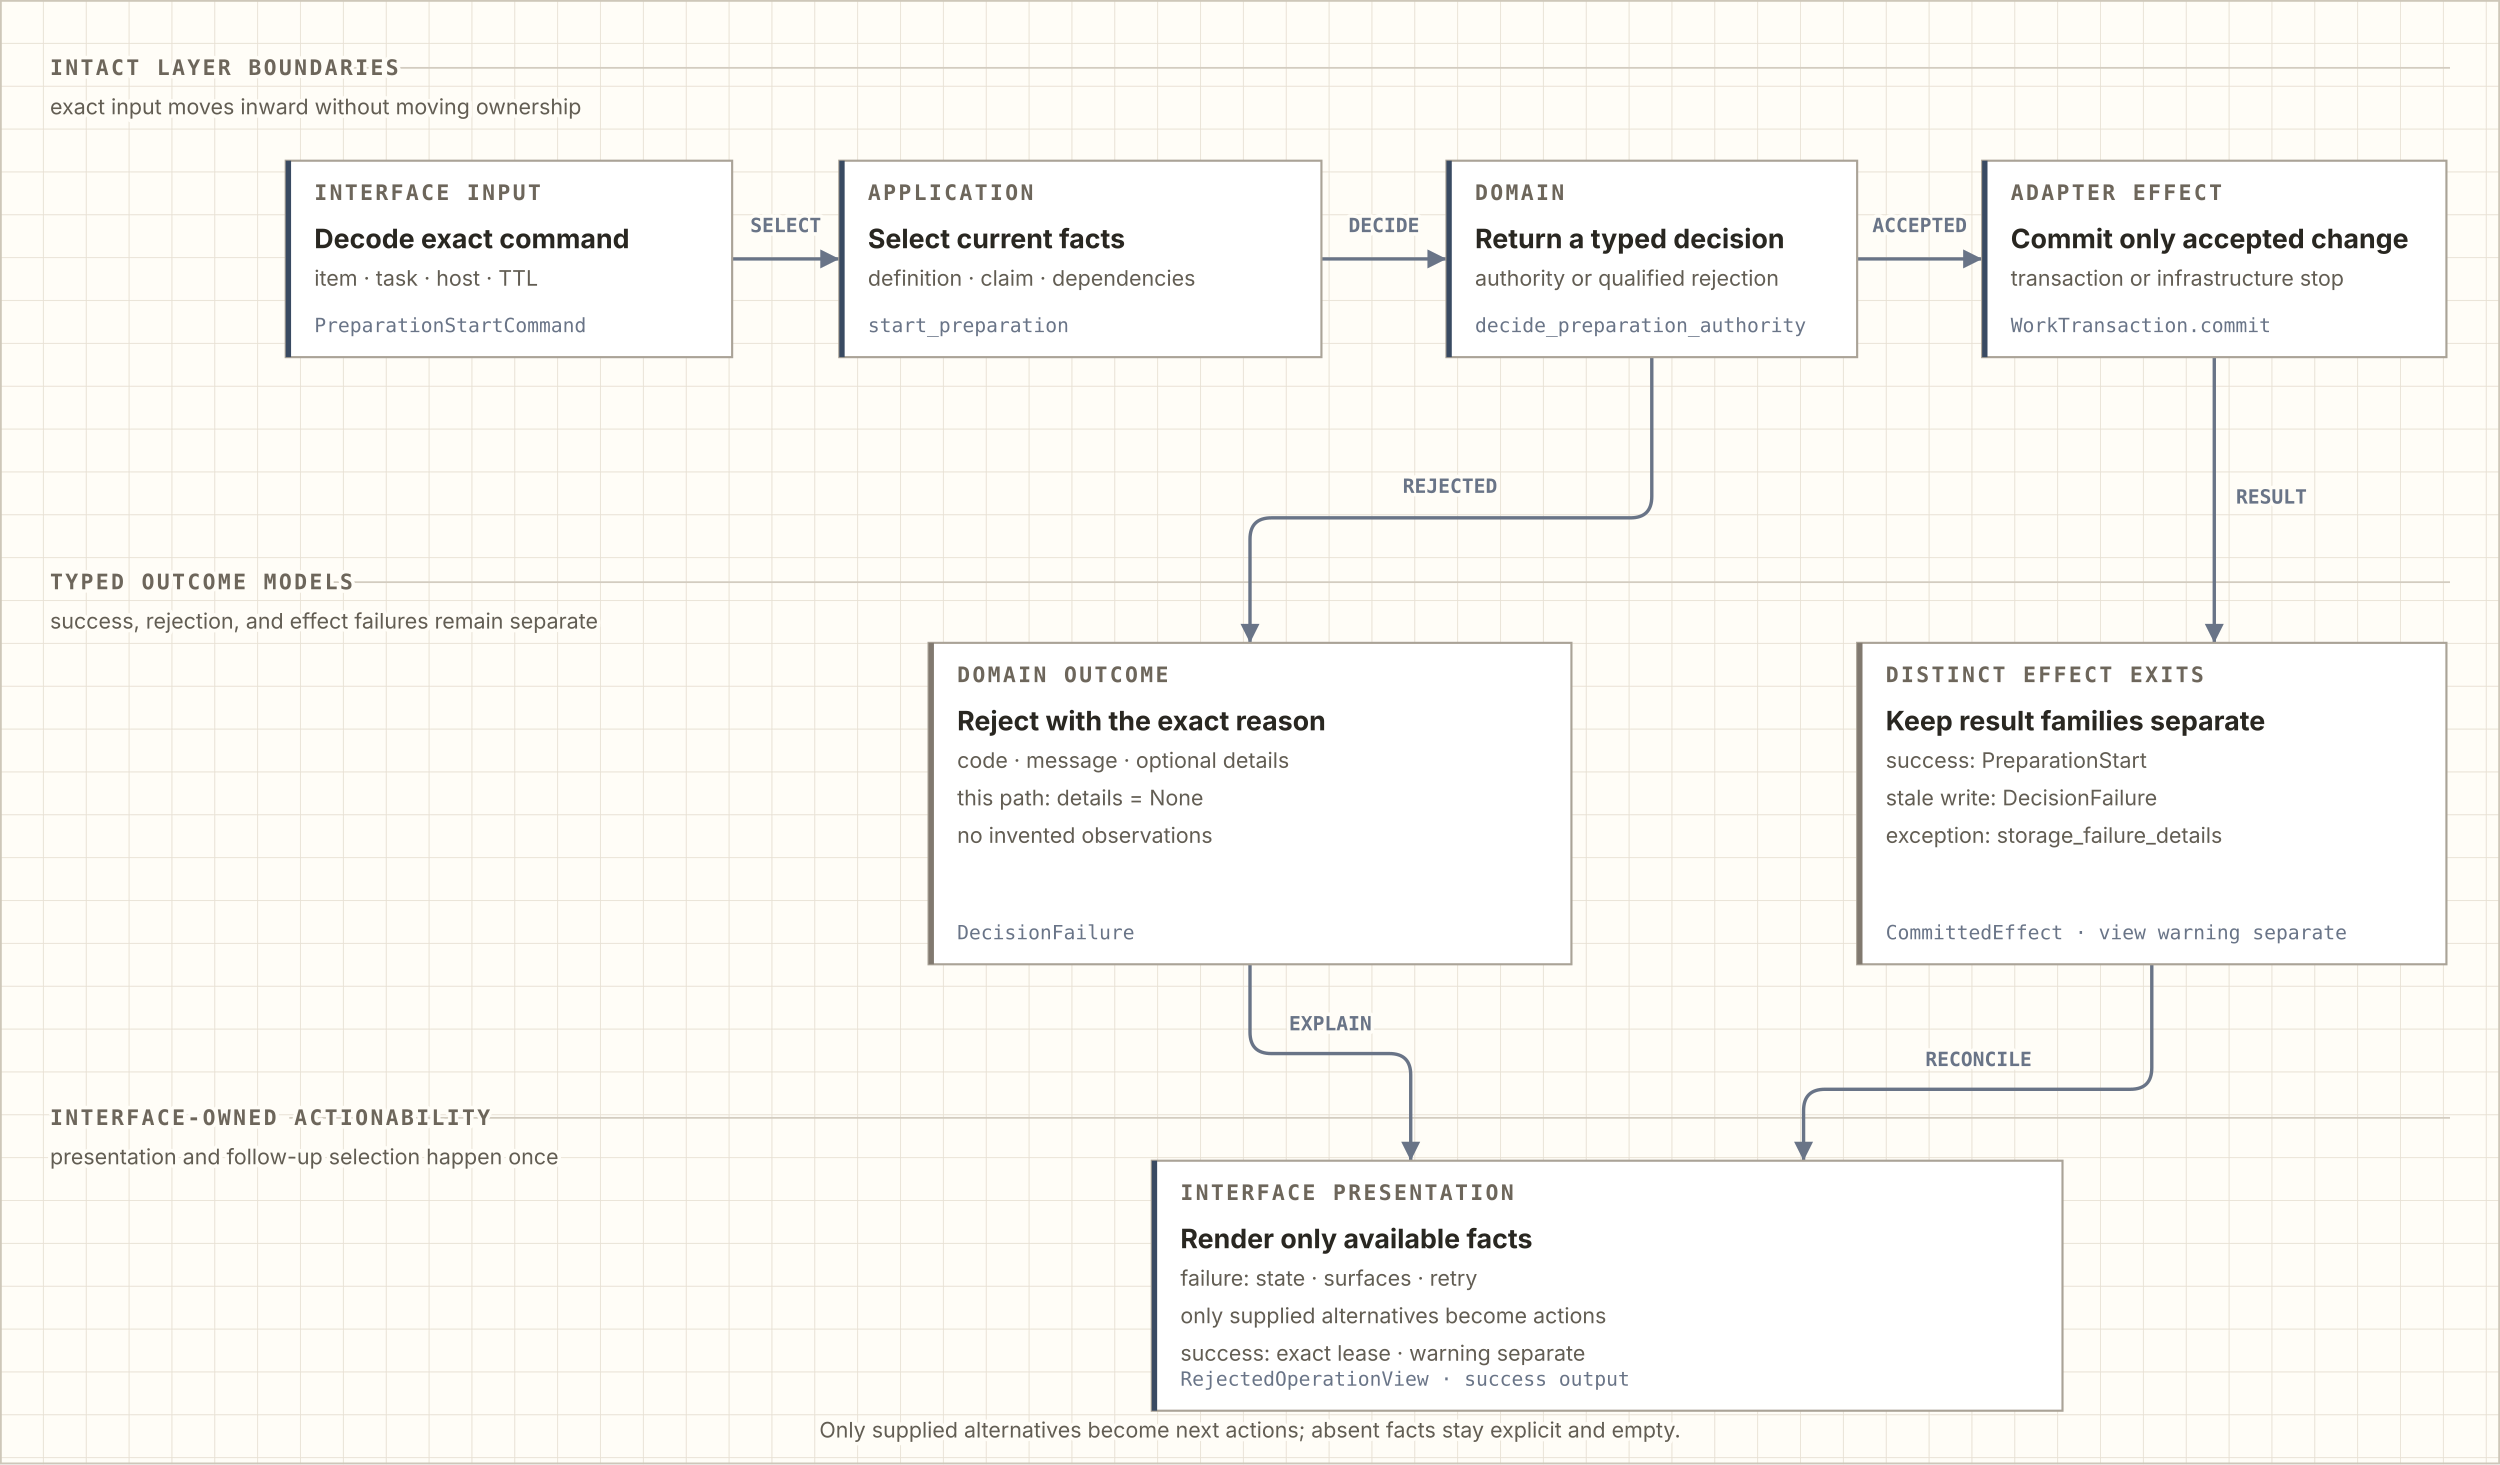
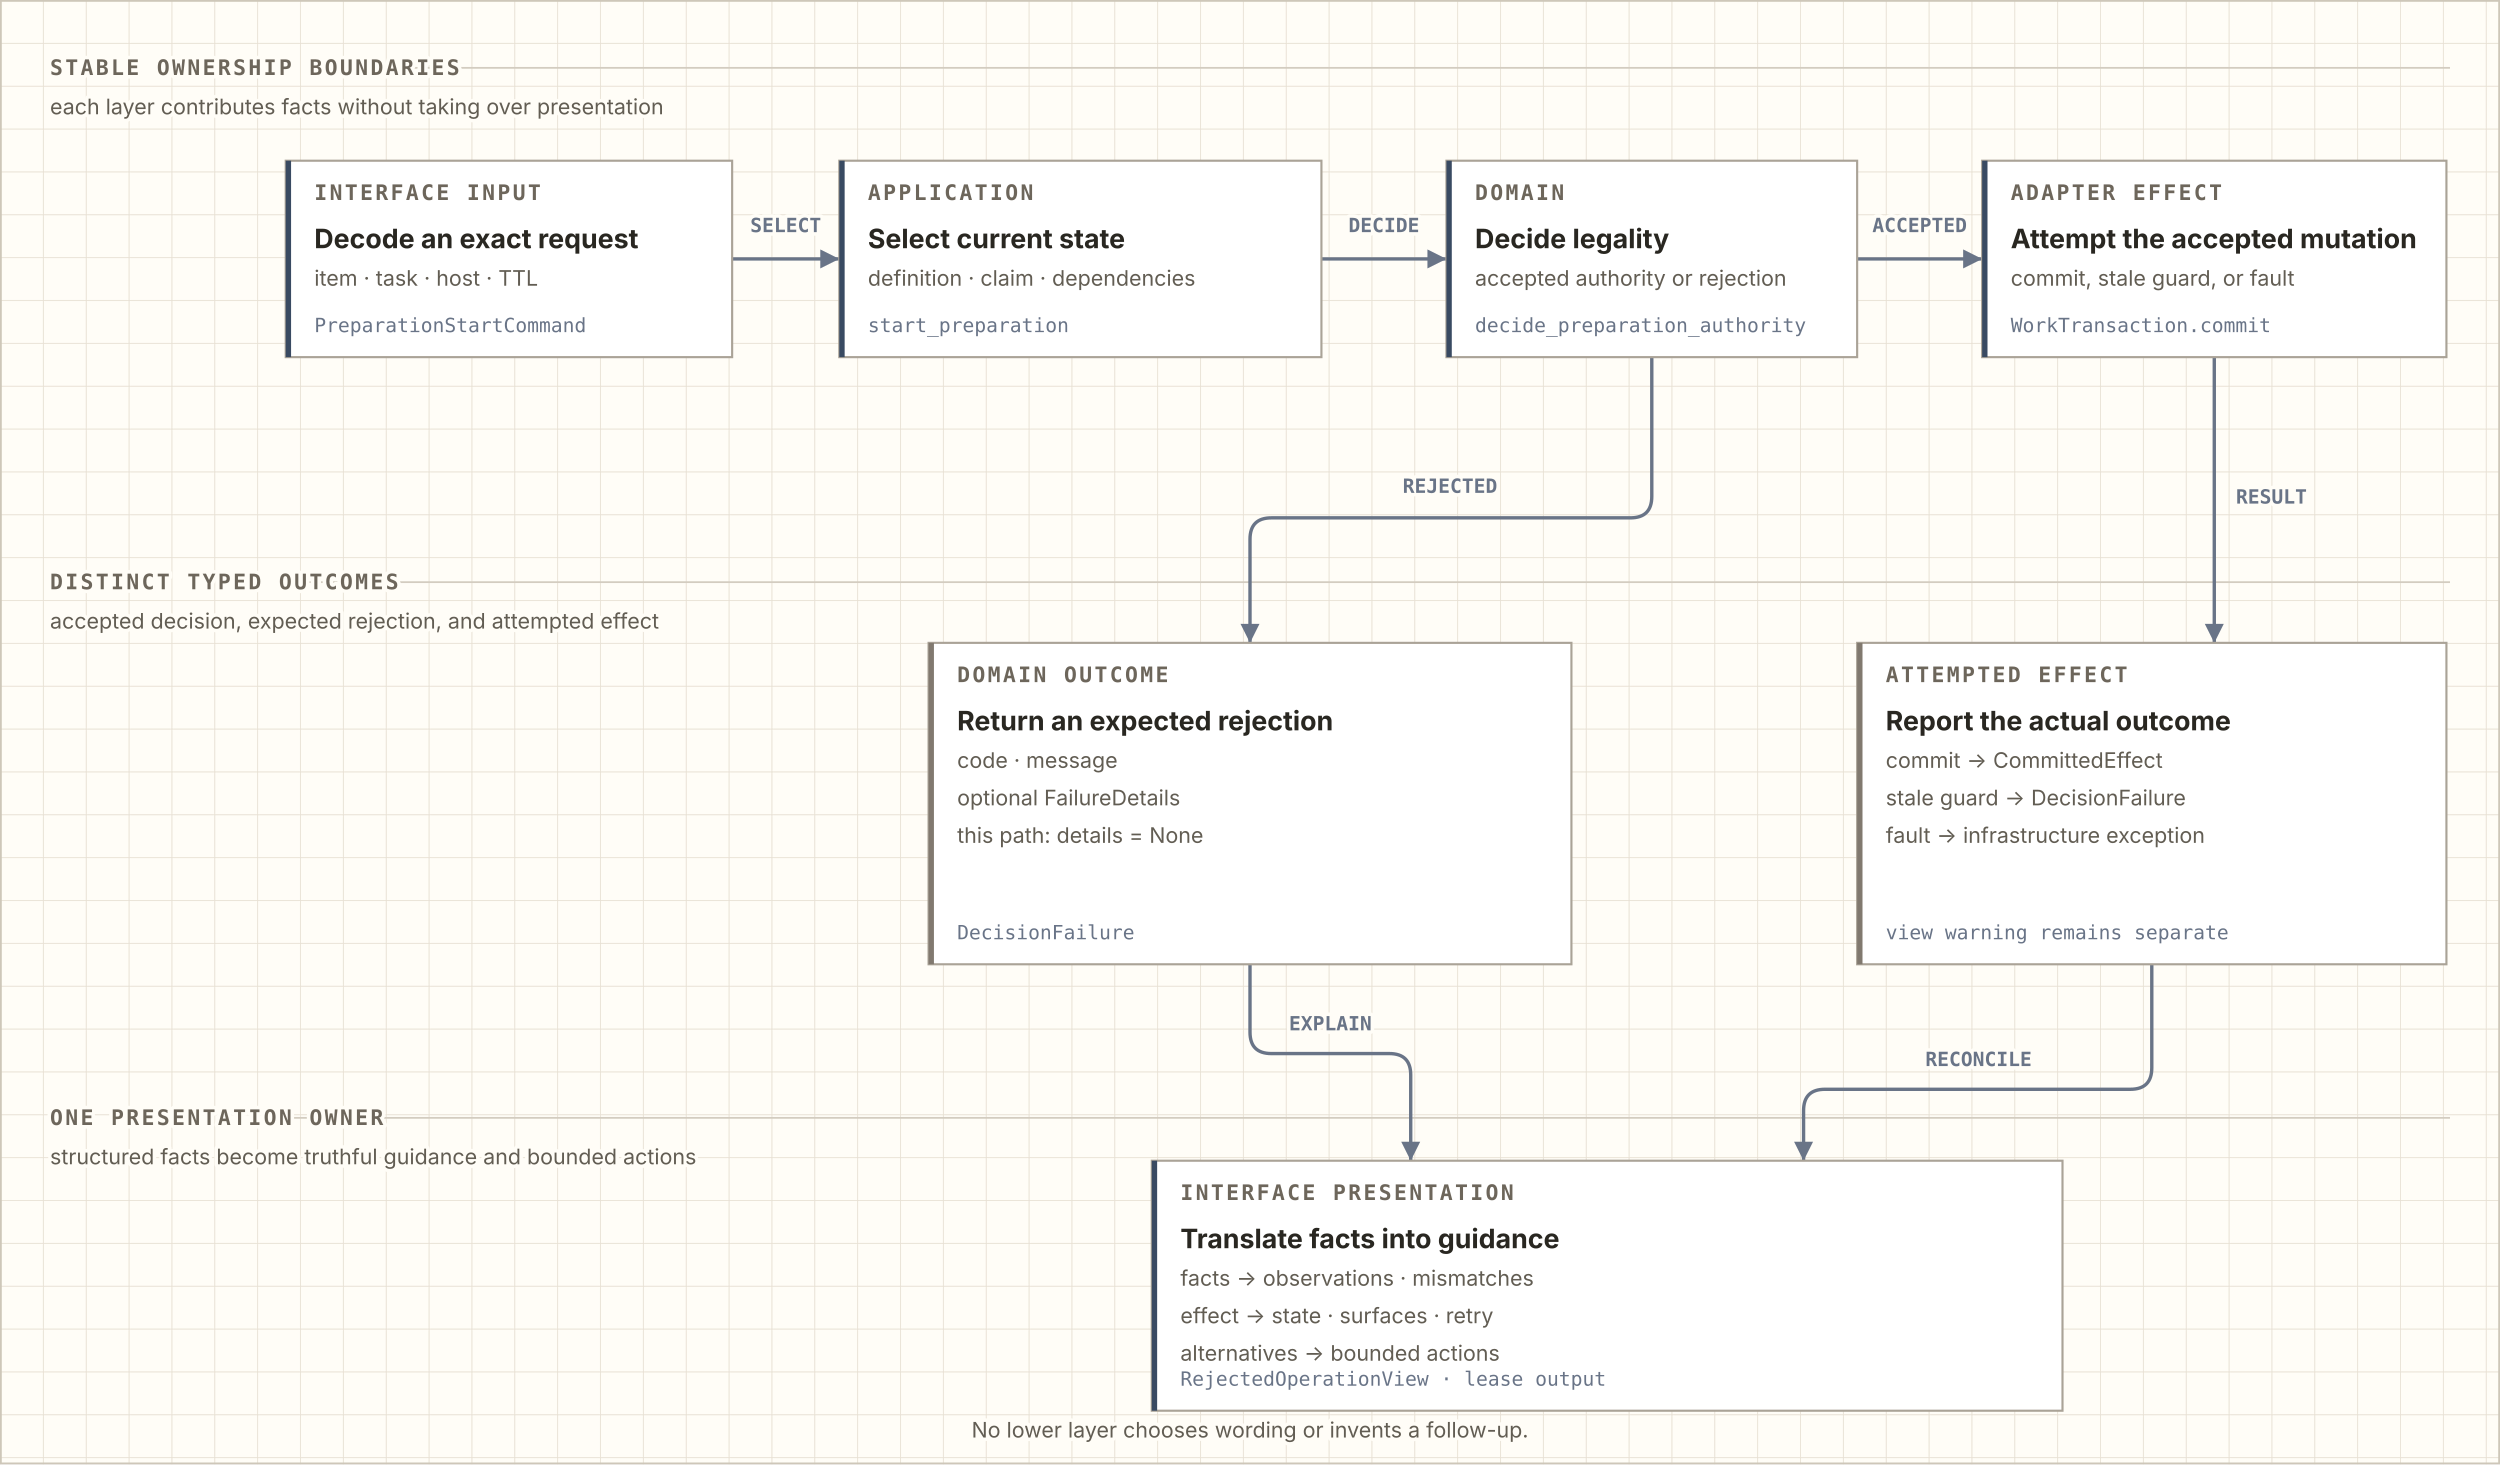
<svg xmlns="http://www.w3.org/2000/svg" role="img" aria-labelledby="title description" viewBox="0 0 1400 820">
  <defs>
    <pattern id="grid" width="24" height="24" patternUnits="userSpaceOnUse">
      <path d="M24 0H0V24" fill="none" stroke="#e8e1d5" stroke-width="1" />
    </pattern>
    <marker id="arrow" viewBox="0 0 10 10" refX="9" refY="5" markerWidth="7" markerHeight="7" orient="auto">
      <path d="M1 1L9 5L1 9Z" fill="#697487" />
    </marker>
    <style>
      text { font-family: ui-sans-serif, system-ui, -apple-system, BlinkMacSystemFont, "Segoe UI", sans-serif; fill: #292721; }
      .section-label, .box-label, .box-meta, .connector-label, .note-meta { font-family: ui-monospace, SFMono-Regular, Menlo, monospace; }
      .section-label, .box-label { font-size: 12px; font-weight: 700; letter-spacing: 0.11em; fill: #6d665b; }
      .section-subtitle { font-size: 12px; fill: #625d53; }
      .guide { stroke: #d3ccc0; stroke-width: 1; }
      .connector { fill: none; stroke: #697487; stroke-width: 1.9; stroke-linecap: round; }
      .connector-label { font-size: 11px; font-weight: 700; fill: #697487; }
      .box { fill: #fff; stroke: #aaa397; stroke-width: 1.2; }
      .box-title { font-size: 15px; font-weight: 700; }
      .box-body { font-size: 12px; fill: #625d53; }
      .box-meta { font-size: 11px; fill: #697487; }
      .note { fill: #625d53; }
      .note-meta { font-weight: 700; letter-spacing: 0.08em; fill: #6d665b; }
      .canvas-text { paint-order: stroke fill; stroke: #fffdf7; stroke-width: 4px; stroke-linejoin: round; }
    </style>
  </defs>
  <rect width="1400" height="820" fill="#fffdf7" />
  <rect width="1400" height="820" fill="url(#grid)" />
  <rect x="0.5" y="0.5" width="1399" height="819" fill="none" stroke="#cec7b9" />
  <line x1="176" y1="38" x2="1372" y2="38" class="guide" />
  <line x1="170" y1="326" x2="1372" y2="326" class="guide" />
  <line x1="162" y1="626" x2="1372" y2="626" class="guide" />
  <path d="M410 145L470 145" class="connector" marker-end="url(#arrow)" />
  <path d="M740 145L810 145" class="connector" marker-end="url(#arrow)" />
  <path d="M1040 145L1110 145" class="connector" marker-end="url(#arrow)" />
  <path d="M925 200L925 278Q925 290 913 290L712 290Q700 290 700 302L700 360" class="connector" marker-end="url(#arrow)" />
  <path d="M1240 200L1240 360" class="connector" marker-end="url(#arrow)" />
  <path d="M700 540L700 578Q700 590 712 590L778 590Q790 590 790 602L790 650" class="connector" marker-end="url(#arrow)" />
  <path d="M1205 540L1205 598Q1205 610 1193 610L1022 610Q1010 610 1010 622L1010 650" class="connector" marker-end="url(#arrow)" />
  <rect x="160" y="90" width="250" height="110" class="box" />
  <rect x="160" y="90" width="3" height="110" fill="#394a62" />
  <rect x="470" y="90" width="270" height="110" class="box" />
  <rect x="470" y="90" width="3" height="110" fill="#394a62" />
  <rect x="810" y="90" width="230" height="110" class="box" />
  <rect x="810" y="90" width="3" height="110" fill="#394a62" />
  <rect x="1110" y="90" width="260" height="110" class="box" />
  <rect x="1110" y="90" width="3" height="110" fill="#394a62" />
  <rect x="520" y="360" width="360" height="180" class="box" />
  <rect x="520" y="360" width="3" height="180" fill="#81796f" />
  <rect x="1040" y="360" width="330" height="180" class="box" />
  <rect x="1040" y="360" width="3" height="180" fill="#81796f" />
  <rect x="645" y="650" width="510" height="140" class="box" />
  <rect x="645" y="650" width="3" height="140" fill="#394a62" />
-   <text x="28" y="42" class="section-label canvas-text">INTACT LAYER BOUNDARIES</text>
-   <text x="28" y="64" class="section-subtitle canvas-text">exact input moves inward without moving ownership</text>
-   <text x="28" y="330" class="section-label canvas-text">TYPED OUTCOME MODELS</text>
-   <text x="28" y="352" class="section-subtitle canvas-text">success, rejection, and effect failures remain separate</text>
-   <text x="28" y="630" class="section-label canvas-text">INTERFACE-OWNED ACTIONABILITY</text>
-   <text x="28" y="652" class="section-subtitle canvas-text">presentation and follow-up selection happen once</text>
+   <text x="28" y="42" class="section-label canvas-text">STABLE OWNERSHIP BOUNDARIES</text>
+   <text x="28" y="64" class="section-subtitle canvas-text">each layer contributes facts without taking over presentation</text>
+   <text x="28" y="330" class="section-label canvas-text">DISTINCT TYPED OUTCOMES</text>
+   <text x="28" y="352" class="section-subtitle canvas-text">accepted decision, expected rejection, and attempted effect</text>
+   <text x="28" y="630" class="section-label canvas-text">ONE PRESENTATION OWNER</text>
+   <text x="28" y="652" class="section-subtitle canvas-text">structured facts become truthful guidance and bounded actions</text>
  <text x="440" y="130" text-anchor="middle" class="connector-label canvas-text">SELECT</text>
  <text x="775" y="130" text-anchor="middle" class="connector-label canvas-text">DECIDE</text>
  <text x="1075" y="130" text-anchor="middle" class="connector-label canvas-text">ACCEPTED</text>
  <text x="812" y="276" text-anchor="middle" class="connector-label canvas-text">REJECTED</text>
  <text x="1272" y="282" text-anchor="middle" class="connector-label canvas-text">RESULT</text>
  <text x="745" y="577" text-anchor="middle" class="connector-label canvas-text">EXPLAIN</text>
  <text x="1108" y="597" text-anchor="middle" class="connector-label canvas-text">RECONCILE</text>
  <text x="176" y="112" class="box-label">INTERFACE INPUT</text>
-   <text x="176" y="139" class="box-title">Decode exact command</text>
+   <text x="176" y="139" class="box-title">Decode an exact request</text>
  <text x="176" y="160" class="box-body">item · task · host · TTL</text>
  <text x="176" y="186" class="box-meta">PreparationStartCommand</text>
  <text x="486" y="112" class="box-label">APPLICATION</text>
-   <text x="486" y="139" class="box-title">Select current facts</text>
+   <text x="486" y="139" class="box-title">Select current state</text>
  <text x="486" y="160" class="box-body">definition · claim · dependencies</text>
  <text x="486" y="186" class="box-meta">start_preparation</text>
  <text x="826" y="112" class="box-label">DOMAIN</text>
-   <text x="826" y="139" class="box-title">Return a typed decision</text>
-   <text x="826" y="160" class="box-body">authority or qualified rejection</text>
+   <text x="826" y="139" class="box-title">Decide legality</text>
+   <text x="826" y="160" class="box-body">accepted authority or rejection</text>
  <text x="826" y="186" class="box-meta">decide_preparation_authority</text>
  <text x="1126" y="112" class="box-label">ADAPTER EFFECT</text>
-   <text x="1126" y="139" class="box-title">Commit only accepted change</text>
-   <text x="1126" y="160" class="box-body">transaction or infrastructure stop</text>
+   <text x="1126" y="139" class="box-title">Attempt the accepted mutation</text>
+   <text x="1126" y="160" class="box-body">commit, stale guard, or fault</text>
  <text x="1126" y="186" class="box-meta">WorkTransaction.commit</text>
  <text x="536" y="382" class="box-label">DOMAIN OUTCOME</text>
-   <text x="536" y="409" class="box-title">Reject with the exact reason</text>
-   <text x="536" y="430" class="box-body">code · message · optional details</text>
-   <text x="536" y="451" class="box-body">this path: details = None</text>
-   <text x="536" y="472" class="box-body">no invented observations</text>
+   <text x="536" y="409" class="box-title">Return an expected rejection</text>
+   <text x="536" y="430" class="box-body">code · message</text>
+   <text x="536" y="451" class="box-body">optional FailureDetails</text>
+   <text x="536" y="472" class="box-body">this path: details = None</text>
  <text x="536" y="526" class="box-meta">DecisionFailure</text>
-   <text x="1056" y="382" class="box-label">DISTINCT EFFECT EXITS</text>
-   <text x="1056" y="409" class="box-title">Keep result families separate</text>
-   <text x="1056" y="430" class="box-body">success: PreparationStart</text>
-   <text x="1056" y="451" class="box-body">stale write: DecisionFailure</text>
-   <text x="1056" y="472" class="box-body">exception: storage_failure_details</text>
-   <text x="1056" y="526" class="box-meta">CommittedEffect · view warning separate</text>
+   <text x="1056" y="382" class="box-label">ATTEMPTED EFFECT</text>
+   <text x="1056" y="409" class="box-title">Report the actual outcome</text>
+   <text x="1056" y="430" class="box-body">commit → CommittedEffect</text>
+   <text x="1056" y="451" class="box-body">stale guard → DecisionFailure</text>
+   <text x="1056" y="472" class="box-body">fault → infrastructure exception</text>
+   <text x="1056" y="526" class="box-meta">view warning remains separate</text>
  <text x="661" y="672" class="box-label">INTERFACE PRESENTATION</text>
-   <text x="661" y="699" class="box-title">Render only available facts</text>
-   <text x="661" y="720" class="box-body">failure: state · surfaces · retry</text>
-   <text x="661" y="741" class="box-body">only supplied alternatives become actions</text>
-   <text x="661" y="762" class="box-body">success: exact lease · warning separate</text>
-   <text x="661" y="776" class="box-meta">RejectedOperationView · success output</text>
-   <text x="700" y="805" text-anchor="middle" font-size="12" class="note canvas-text">Only supplied alternatives become next actions; absent facts stay explicit and empty.</text>
+   <text x="661" y="699" class="box-title">Translate facts into guidance</text>
+   <text x="661" y="720" class="box-body">facts → observations · mismatches</text>
+   <text x="661" y="741" class="box-body">effect → state · surfaces · retry</text>
+   <text x="661" y="762" class="box-body">alternatives → bounded actions</text>
+   <text x="661" y="776" class="box-meta">RejectedOperationView · lease output</text>
+   <text x="700" y="805" text-anchor="middle" font-size="12" class="note canvas-text">No lower layer chooses wording or invents a follow-up.</text>
</svg>
